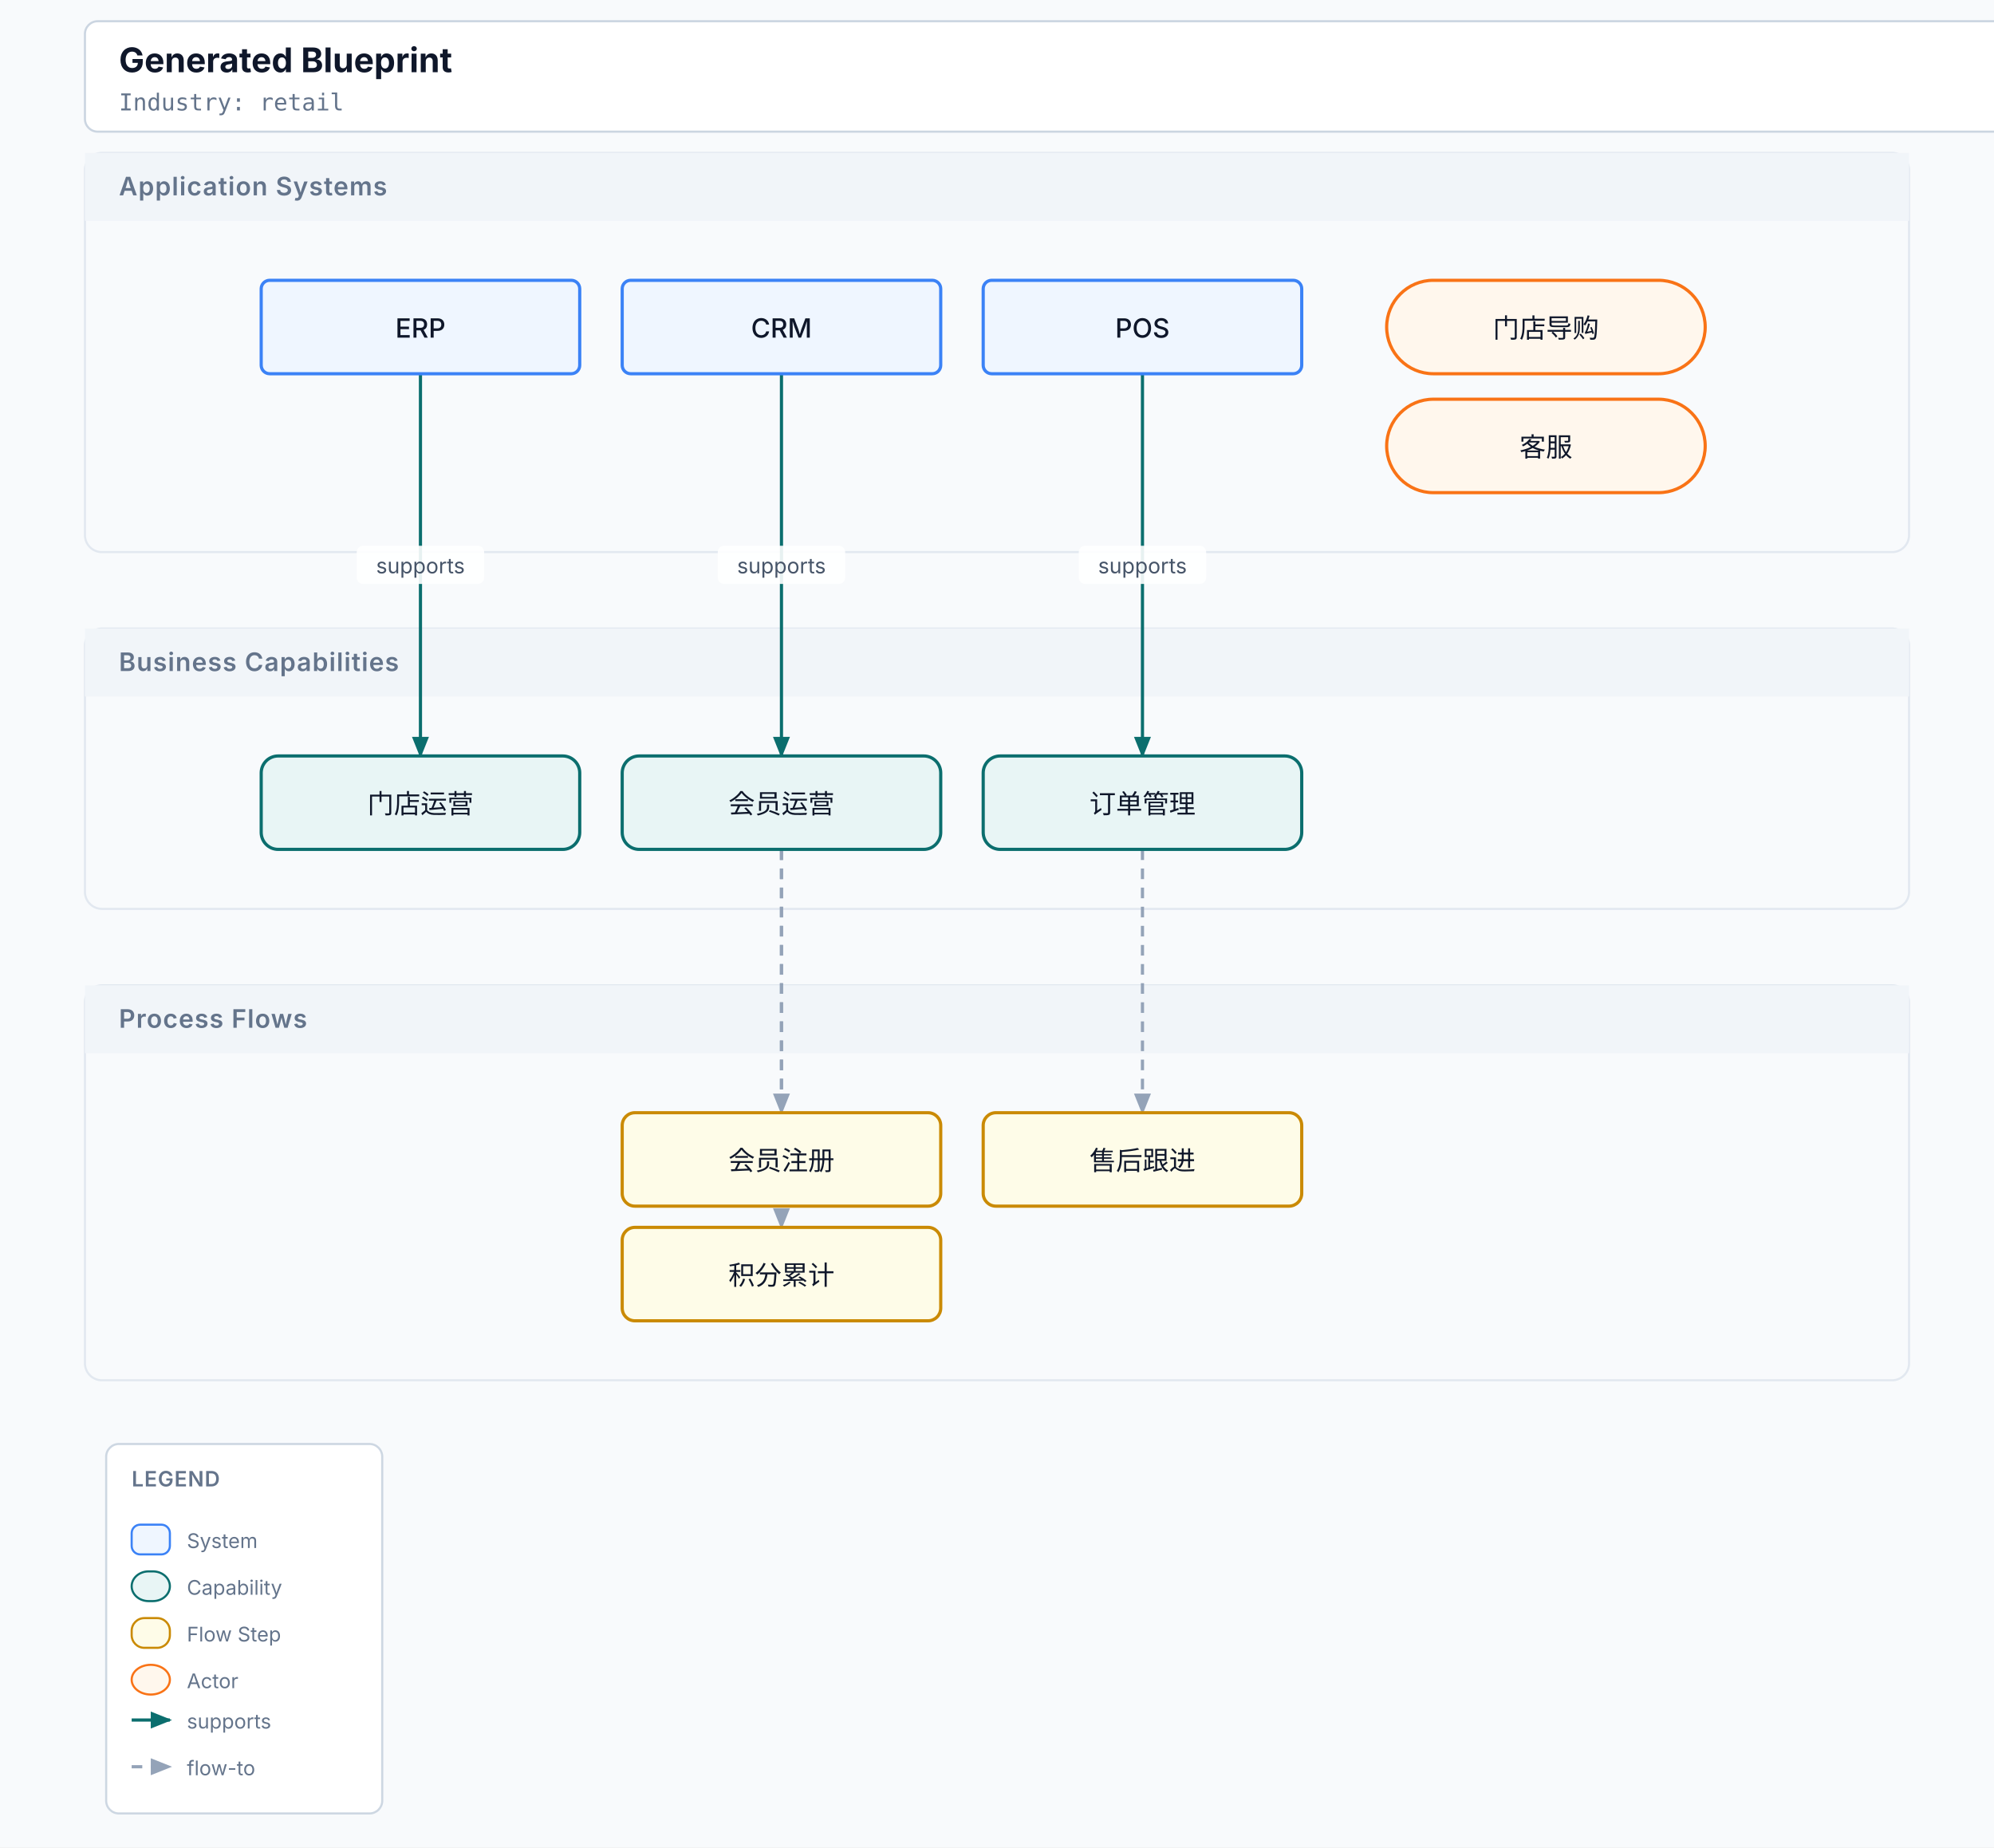
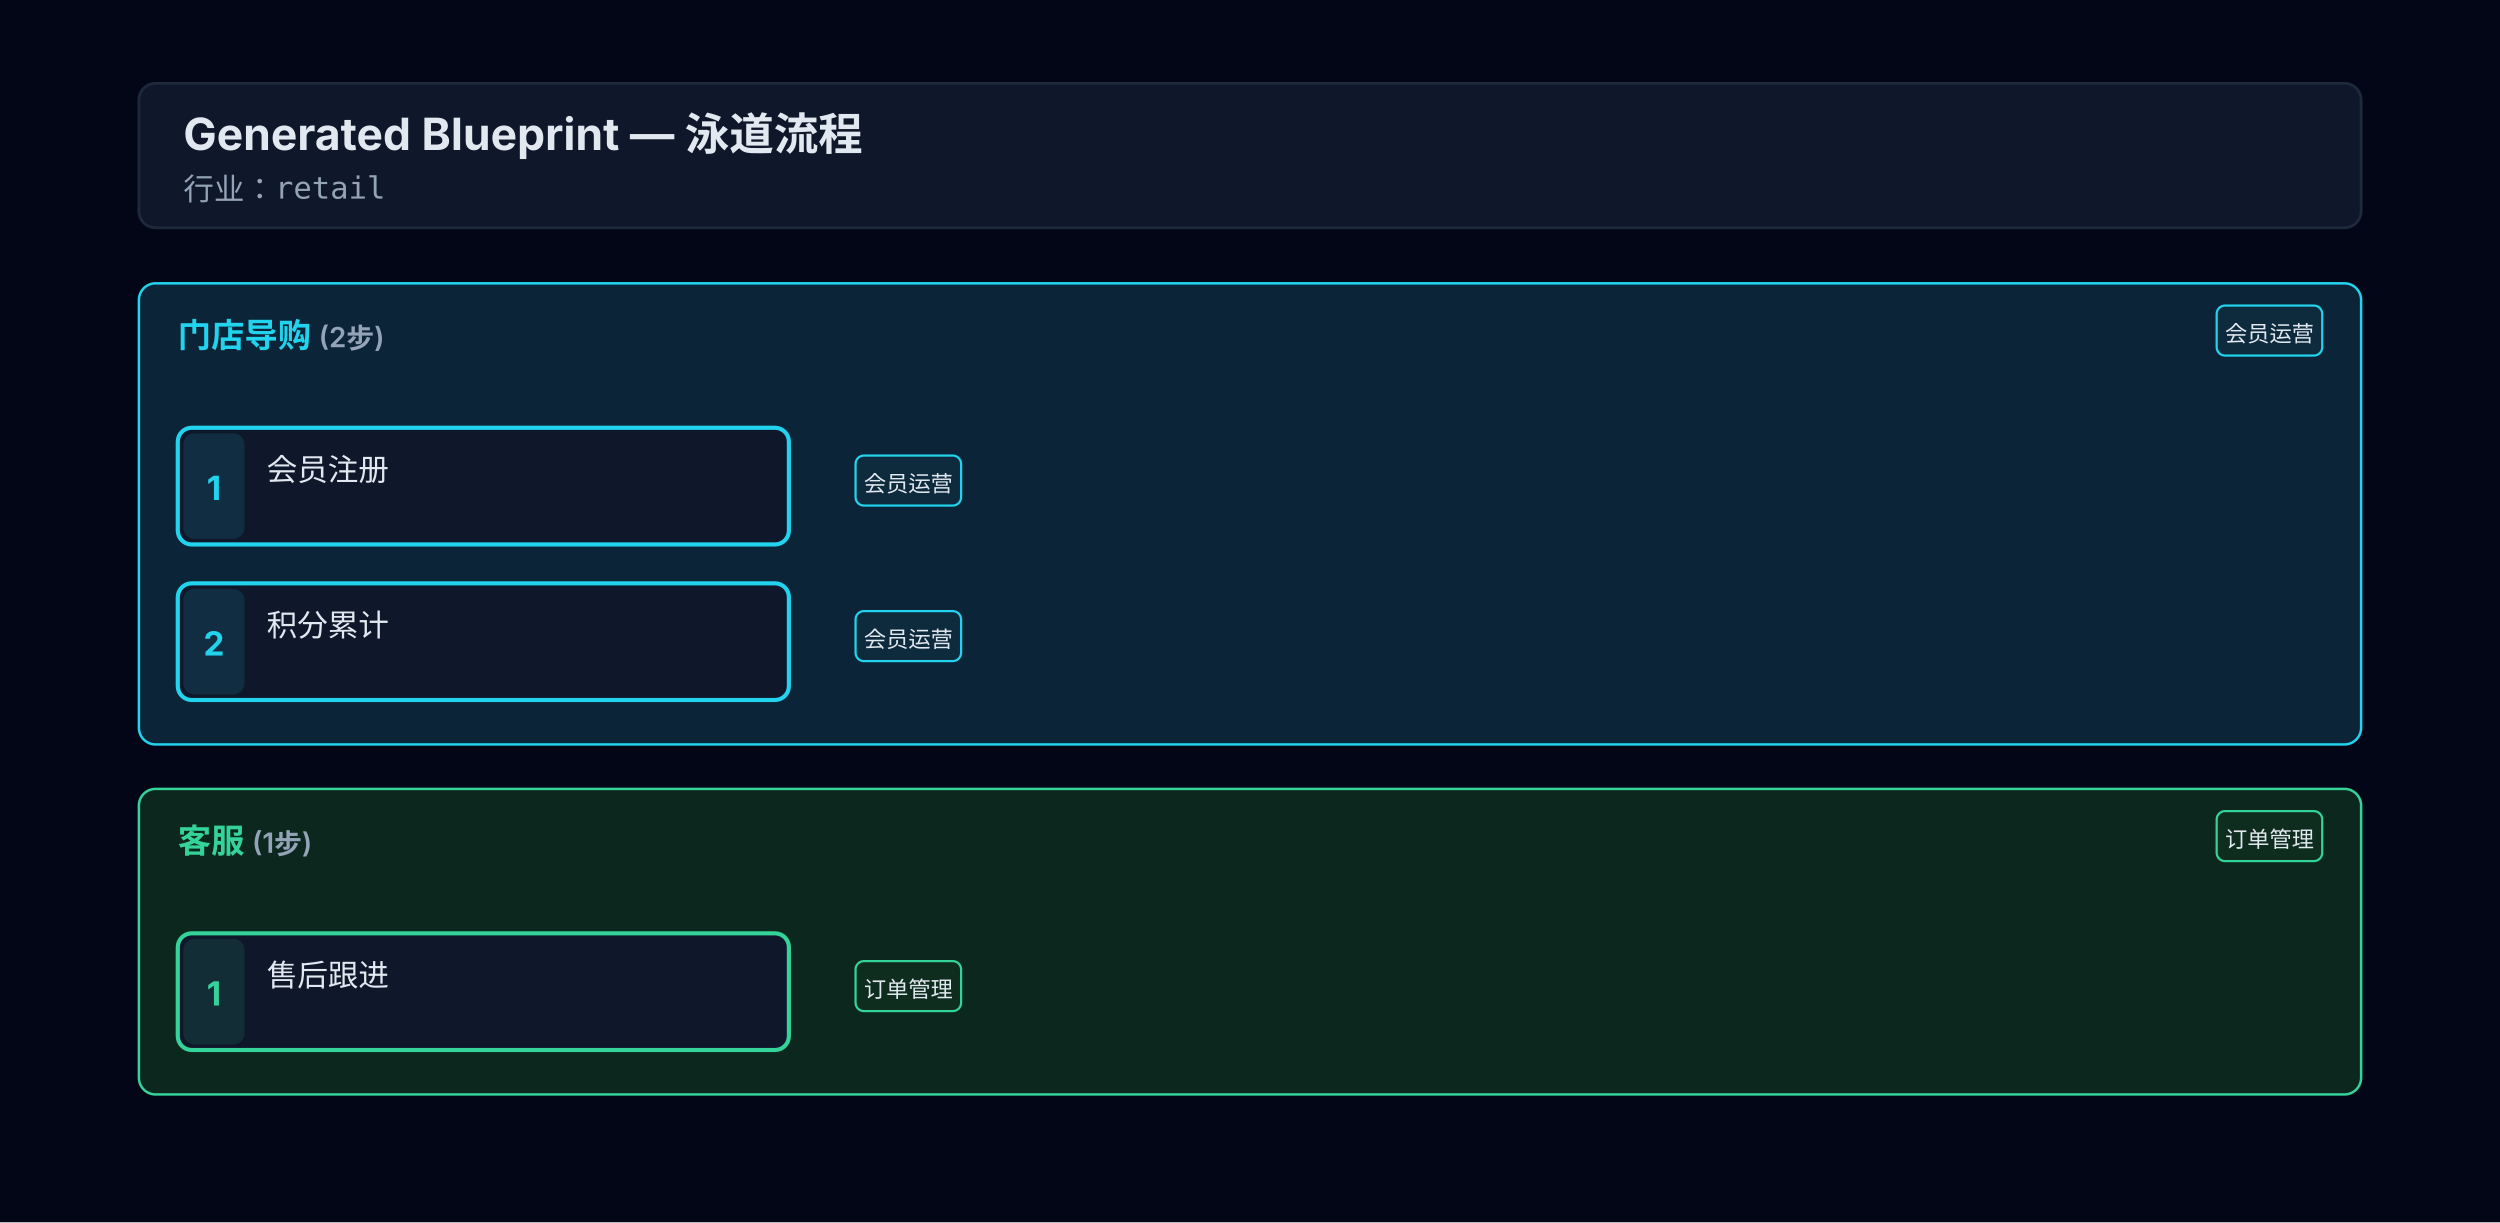
- <svg xmlns="http://www.w3.org/2000/svg" width="939" height="870" font-family="system-ui, -apple-system, sans-serif">
+ <svg xmlns="http://www.w3.org/2000/svg" width="900" height="440" font-family="system-ui, -apple-system, sans-serif">
  <defs>
-     <marker id="arrow-solid" markerWidth="10" markerHeight="8" refX="9" refY="4" orient="auto" markerUnits="userSpaceOnUse">
-       <polygon points="0 0, 10 4, 0 8" fill="#0B6E6E" />
+     <pattern id="grid" width="40" height="40" patternUnits="userSpaceOnUse">
+       <path d="M 40 0 L 0 0 0 40" fill="none" stroke="#1E293B" stroke-width="0.5" />
+     </pattern>
+     <marker id="arrow-solid" markerWidth="8" markerHeight="6" refX="4" refY="3" orient="auto" markerUnits="userSpaceOnUse">
+       <polygon points="0 0, 8 3, 0 6" fill="#34D399" />
    </marker>
-     <marker id="arrow-dashed" markerWidth="10" markerHeight="8" refX="9" refY="4" orient="auto" markerUnits="userSpaceOnUse">
-       <polygon points="0 0, 10 4, 0 8" fill="#94A3B8" />
+     <marker id="arrow-dashed" markerWidth="8" markerHeight="6" refX="4" refY="3" orient="auto" markerUnits="userSpaceOnUse">
+       <polygon points="0 0, 8 3, 0 6" fill="#6B7280" />
+     </marker>
+     <marker id="arrow-open" markerWidth="8" markerHeight="6" refX="4" refY="3" orient="auto" markerUnits="userSpaceOnUse">
+       <polygon points="0 0, 8 3, 0 6" fill="none" stroke="#6B7280" stroke-width="1" />
+     </marker>
+     <marker id="arrow-dot" markerWidth="8" markerHeight="8" refX="4" refY="4" orient="auto" markerUnits="userSpaceOnUse">
+       <circle cx="4" cy="4" r="3" fill="#34D399" />
    </marker>
  </defs>
-   <rect width="939" height="870" fill="#F8FAFC" />
+   <rect width="900" height="440" fill="#020617" />
  <g class="title-block">
-     <rect x="40" y="10" width="939" height="52" rx="6" fill="#FFFFFF" stroke="#CBD5E1" stroke-width="1" />
-     <text x="56" y="34" font-size="16" fill="#0F172A" font-family="system-ui, -apple-system, sans-serif" font-weight="700">Generated Blueprint</text>
-     <text x="56" y="52" font-size="11" fill="#64748B" font-family="'JetBrains Mono', 'SF Mono', monospace">Industry: retail</text>
+     <rect x="50" y="30" width="800" height="52" rx="6" fill="#0F172A" stroke="#1E293B" stroke-width="1" />
+     <text x="66" y="54" font-size="16" fill="#E2E8F0" font-family="system-ui, -apple-system, sans-serif" font-weight="700">Generated Blueprint — 泳道流程</text>
+     <text x="66" y="72" font-size="11" fill="#94A3B8" font-family="'JetBrains Mono', 'SF Mono', monospace">行业：retail</text>
  </g>
-   <g class="layer" id="layer-Application Systems">
-     <rect class="layer-border" x="40" y="72" width="859" height="188" rx="8" fill="none" stroke="#E2E8F0" stroke-width="1" />
-     <rect class="layer-header" x="40" y="72" width="859" height="32" fill="#F1F5F9" />
-     <text class="layer-label" x="56" y="92" font-size="12" fill="#64748B" font-family="system-ui, -apple-system, sans-serif" font-weight="600" letter-spacing="0.4">Application Systems</text>
-   </g>
-   <g class="layer" id="layer-Business Capabilities">
-     <rect class="layer-border" x="40" y="296" width="859" height="132" rx="8" fill="none" stroke="#E2E8F0" stroke-width="1" />
-     <rect class="layer-header" x="40" y="296" width="859" height="32" fill="#F1F5F9" />
-     <text class="layer-label" x="56" y="316" font-size="12" fill="#64748B" font-family="system-ui, -apple-system, sans-serif" font-weight="600" letter-spacing="0.4">Business Capabilities</text>
-   </g>
-   <g class="layer" id="layer-Process Flows">
-     <rect class="layer-border" x="40" y="464" width="859" height="186" rx="8" fill="none" stroke="#E2E8F0" stroke-width="1" />
-     <rect class="layer-header" x="40" y="464" width="859" height="32" fill="#F1F5F9" />
-     <text class="layer-label" x="56" y="484" font-size="12" fill="#64748B" font-family="system-ui, -apple-system, sans-serif" font-weight="600" letter-spacing="0.4">Process Flows</text>
-   </g>
-   <line x1="198" y1="176" x2="198" y2="356" stroke="#0B6E6E" stroke-width="1.5" marker-end="url(#arrow-solid)" />
-   <line x1="368" y1="176" x2="368" y2="356" stroke="#0B6E6E" stroke-width="1.5" marker-end="url(#arrow-solid)" />
-   <line x1="538" y1="176" x2="538" y2="356" stroke="#0B6E6E" stroke-width="1.5" marker-end="url(#arrow-solid)" />
-   <line x1="368" y1="400" x2="368" y2="524" stroke="#94A3B8" stroke-width="1.5" stroke-dasharray="5,4" marker-end="url(#arrow-dashed)" />
-   <line x1="368" y1="400" x2="368" y2="578" stroke="#94A3B8" stroke-width="1.5" stroke-dasharray="5,4" marker-end="url(#arrow-dashed)" />
-   <line x1="538" y1="400" x2="538" y2="524" stroke="#94A3B8" stroke-width="1.5" stroke-dasharray="5,4" marker-end="url(#arrow-dashed)" />
-   <rect x="168" y="257" width="60" height="18" rx="3" fill="#FFFFFF" fill-opacity="0.9" />
-   <text x="198" y="270" text-anchor="middle" font-size="10" fill="#475569" font-family="system-ui, -apple-system, sans-serif">supports</text>
-   <rect x="338" y="257" width="60" height="18" rx="3" fill="#FFFFFF" fill-opacity="0.9" />
-   <text x="368" y="270" text-anchor="middle" font-size="10" fill="#475569" font-family="system-ui, -apple-system, sans-serif">supports</text>
-   <rect x="508" y="257" width="60" height="18" rx="3" fill="#FFFFFF" fill-opacity="0.9" />
-   <text x="538" y="270" text-anchor="middle" font-size="10" fill="#475569" font-family="system-ui, -apple-system, sans-serif">supports</text>
-   <g class="node node-system" id="sys-erp">
-     <rect class="node-rect" x="123" y="132" width="150" height="44" rx="4" fill="#EFF6FF" stroke="#3B82F6" stroke-width="1.5" />
-     <text class="node-label" x="198" y="159" text-anchor="middle" font-size="12.5" fill="#0F172A" font-family="system-ui, -apple-system, sans-serif" font-weight="500">ERP</text>
-   </g>
-   <g class="node node-system" id="sys-crm">
-     <rect class="node-rect" x="293" y="132" width="150" height="44" rx="4" fill="#EFF6FF" stroke="#3B82F6" stroke-width="1.5" />
-     <text class="node-label" x="368" y="159" text-anchor="middle" font-size="12.5" fill="#0F172A" font-family="system-ui, -apple-system, sans-serif" font-weight="500">CRM</text>
-   </g>
-   <g class="node node-system" id="sys-pos">
-     <rect class="node-rect" x="463" y="132" width="150" height="44" rx="4" fill="#EFF6FF" stroke="#3B82F6" stroke-width="1.5" />
-     <text class="node-label" x="538" y="159" text-anchor="middle" font-size="12.5" fill="#0F172A" font-family="system-ui, -apple-system, sans-serif" font-weight="500">POS</text>
-   </g>
-   <g class="node node-actor" id="actor-store-guide">
-     <rect class="node-rect" x="653" y="132" width="150" height="44" rx="22" fill="#FFF7ED" stroke="#F97316" stroke-width="1.5" />
-     <text class="node-label" x="728" y="159" text-anchor="middle" font-size="12.5" fill="#0F172A" font-family="system-ui, -apple-system, sans-serif" font-weight="500">门店导购</text>
-   </g>
-   <g class="node node-actor" id="actor-service">
-     <rect class="node-rect" x="653" y="188" width="150" height="44" rx="22" fill="#FFF7ED" stroke="#F97316" stroke-width="1.5" />
-     <text class="node-label" x="728" y="215" text-anchor="middle" font-size="12.5" fill="#0F172A" font-family="system-ui, -apple-system, sans-serif" font-weight="500">客服</text>
-   </g>
-   <g class="node node-capability" id="cap-store-ops">
-     <rect class="node-rect" x="123" y="356" width="150" height="44" rx="8" fill="#E8F5F5" stroke="#0B6E6E" stroke-width="1.5" />
-     <text class="node-label" x="198" y="383" text-anchor="middle" font-size="12.5" fill="#0F172A" font-family="system-ui, -apple-system, sans-serif" font-weight="500">门店运营</text>
-   </g>
-   <g class="node node-capability" id="cap-membership">
-     <rect class="node-rect" x="293" y="356" width="150" height="44" rx="8" fill="#E8F5F5" stroke="#0B6E6E" stroke-width="1.5" />
-     <text class="node-label" x="368" y="383" text-anchor="middle" font-size="12.5" fill="#0F172A" font-family="system-ui, -apple-system, sans-serif" font-weight="500">会员运营</text>
-   </g>
-   <g class="node node-capability" id="cap-order">
-     <rect class="node-rect" x="463" y="356" width="150" height="44" rx="8" fill="#E8F5F5" stroke="#0B6E6E" stroke-width="1.5" />
-     <text class="node-label" x="538" y="383" text-anchor="middle" font-size="12.5" fill="#0F172A" font-family="system-ui, -apple-system, sans-serif" font-weight="500">订单管理</text>
-   </g>
-   <g class="node node-flowStep" id="flow-membership-register">
-     <rect class="node-rect" x="293" y="524" width="150" height="44" rx="6" fill="#FEFCE8" stroke="#CA8A04" stroke-width="1.5" />
-     <text class="node-label" x="368" y="551" text-anchor="middle" font-size="12.5" fill="#0F172A" font-family="system-ui, -apple-system, sans-serif" font-weight="500">会员注册</text>
-   </g>
-   <g class="node node-flowStep" id="flow-points-accrual">
-     <rect class="node-rect" x="293" y="578" width="150" height="44" rx="6" fill="#FEFCE8" stroke="#CA8A04" stroke-width="1.5" />
-     <text class="node-label" x="368" y="605" text-anchor="middle" font-size="12.5" fill="#0F172A" font-family="system-ui, -apple-system, sans-serif" font-weight="500">积分累计</text>
-   </g>
-   <g class="node node-flowStep" id="flow-service-followup">
-     <rect class="node-rect" x="463" y="524" width="150" height="44" rx="6" fill="#FEFCE8" stroke="#CA8A04" stroke-width="1.5" />
-     <text class="node-label" x="538" y="551" text-anchor="middle" font-size="12.5" fill="#0F172A" font-family="system-ui, -apple-system, sans-serif" font-weight="500">售后跟进</text>
-   </g>
-   <g class="legend" transform="translate(50, 680)">
-     <rect x="0" y="0" width="130" height="174" rx="6" fill="#FFFFFF" stroke="#CBD5E1" stroke-width="1" opacity="0.95" />
-     <text x="12" y="20" font-size="10" fill="#64748B" font-family="system-ui, -apple-system, sans-serif" font-weight="600" letter-spacing="0.3">LEGEND</text>
-     <rect x="12" y="38" width="18" height="14" rx="4" fill="#EFF6FF" stroke="#3B82F6" stroke-width="1" />
-     <text x="38" y="49" font-size="9.5" fill="#64748B" font-family="system-ui, -apple-system, sans-serif">System</text>
-     <rect x="12" y="60" width="18" height="14" rx="8" fill="#E8F5F5" stroke="#0B6E6E" stroke-width="1" />
-     <text x="38" y="71" font-size="9.5" fill="#64748B" font-family="system-ui, -apple-system, sans-serif">Capability</text>
-     <rect x="12" y="82" width="18" height="14" rx="6" fill="#FEFCE8" stroke="#CA8A04" stroke-width="1" />
-     <text x="38" y="93" font-size="9.5" fill="#64748B" font-family="system-ui, -apple-system, sans-serif">Flow Step</text>
-     <rect x="12" y="104" width="18" height="14" rx="22" fill="#FFF7ED" stroke="#F97316" stroke-width="1" />
-     <text x="38" y="115" font-size="9.5" fill="#64748B" font-family="system-ui, -apple-system, sans-serif">Actor</text>
-     <line x1="12" y1="130" x2="30" y2="130" stroke="#0B6E6E" stroke-width="1.5" marker-end="url(#arrow-solid)" />
-     <text x="38" y="134" font-size="9.5" fill="#64748B" font-family="system-ui, -apple-system, sans-serif">supports</text>
-     <line x1="12" y1="152" x2="30" y2="152" stroke="#94A3B8" stroke-width="1.5" stroke-dasharray="5,4" marker-end="url(#arrow-dashed)" />
-     <text x="38" y="156" font-size="9.5" fill="#64748B" font-family="system-ui, -apple-system, sans-serif">flow-to</text>
-   </g>
+   <rect x="50" y="102" width="800" height="166" rx="6" fill="#0E2A3D" stroke="#22D3EE" stroke-width="0.9" fill-opacity="0.84" />
+   <text x="64" y="125" font-size="12" fill="#22D3EE" font-weight="600">门店导购 <tspan font-size="10" fill="#94A3B8">(2步)</tspan>
+   </text>
+   <rect x="798" y="110" width="38" height="18" rx="3" fill="#0E2A3D" stroke="#22D3EE" stroke-width="0.8" fill-opacity="0.95" />
+   <text x="817" y="123" text-anchor="middle" font-size="8" fill="#E2E8F0">会员运营</text>
+   <rect x="64" y="154" width="220" height="42" rx="5" fill="#0F172A" stroke="#22D3EE" stroke-width="1.5" />
+   <rect x="66" y="156" width="22" height="38" rx="4" fill="#22D3EE" opacity="0.12" />
+   <text x="77" y="180.0" text-anchor="middle" font-size="12" fill="#22D3EE" font-weight="700">1</text>
+   <text x="96" y="173" font-size="11" fill="#E2E8F0" font-weight="500">
+     <tspan x="96" dy="0">会员注册</tspan>
+   </text>
+   <rect x="308" y="164" width="38" height="18" rx="3" fill="#0E2A3D" stroke="#22D3EE" stroke-width="0.8" fill-opacity="0.95" />
+   <text x="327" y="177" text-anchor="middle" font-size="8" fill="#E2E8F0">会员运营</text>
+   <rect x="64" y="210" width="220" height="42" rx="5" fill="#0F172A" stroke="#22D3EE" stroke-width="1.5" />
+   <rect x="66" y="212" width="22" height="38" rx="4" fill="#22D3EE" opacity="0.12" />
+   <text x="77" y="236.0" text-anchor="middle" font-size="12" fill="#22D3EE" font-weight="700">2</text>
+   <text x="96" y="229" font-size="11" fill="#E2E8F0" font-weight="500">
+     <tspan x="96" dy="0">积分累计</tspan>
+   </text>
+   <rect x="308" y="220" width="38" height="18" rx="3" fill="#0E2A3D" stroke="#22D3EE" stroke-width="0.8" fill-opacity="0.95" />
+   <text x="327" y="233" text-anchor="middle" font-size="8" fill="#E2E8F0">会员运营</text>
+   <rect x="50" y="284" width="800" height="110" rx="6" fill="#0E2E1F" stroke="#34D399" stroke-width="0.9" fill-opacity="0.84" />
+   <text x="64" y="307" font-size="12" fill="#34D399" font-weight="600">客服 <tspan font-size="10" fill="#94A3B8">(1步)</tspan>
+   </text>
+   <rect x="798" y="292" width="38" height="18" rx="3" fill="#0E2E1F" stroke="#34D399" stroke-width="0.8" fill-opacity="0.95" />
+   <text x="817" y="305" text-anchor="middle" font-size="8" fill="#E2E8F0">订单管理</text>
+   <rect x="64" y="336" width="220" height="42" rx="5" fill="#0F172A" stroke="#34D399" stroke-width="1.5" />
+   <rect x="66" y="338" width="22" height="38" rx="4" fill="#34D399" opacity="0.12" />
+   <text x="77" y="362.0" text-anchor="middle" font-size="12" fill="#34D399" font-weight="700">1</text>
+   <text x="96" y="355" font-size="11" fill="#E2E8F0" font-weight="500">
+     <tspan x="96" dy="0">售后跟进</tspan>
+   </text>
+   <rect x="308" y="346" width="38" height="18" rx="3" fill="#0E2E1F" stroke="#34D399" stroke-width="0.8" fill-opacity="0.95" />
+   <text x="327" y="359" text-anchor="middle" font-size="8" fill="#E2E8F0">订单管理</text>
</svg>
